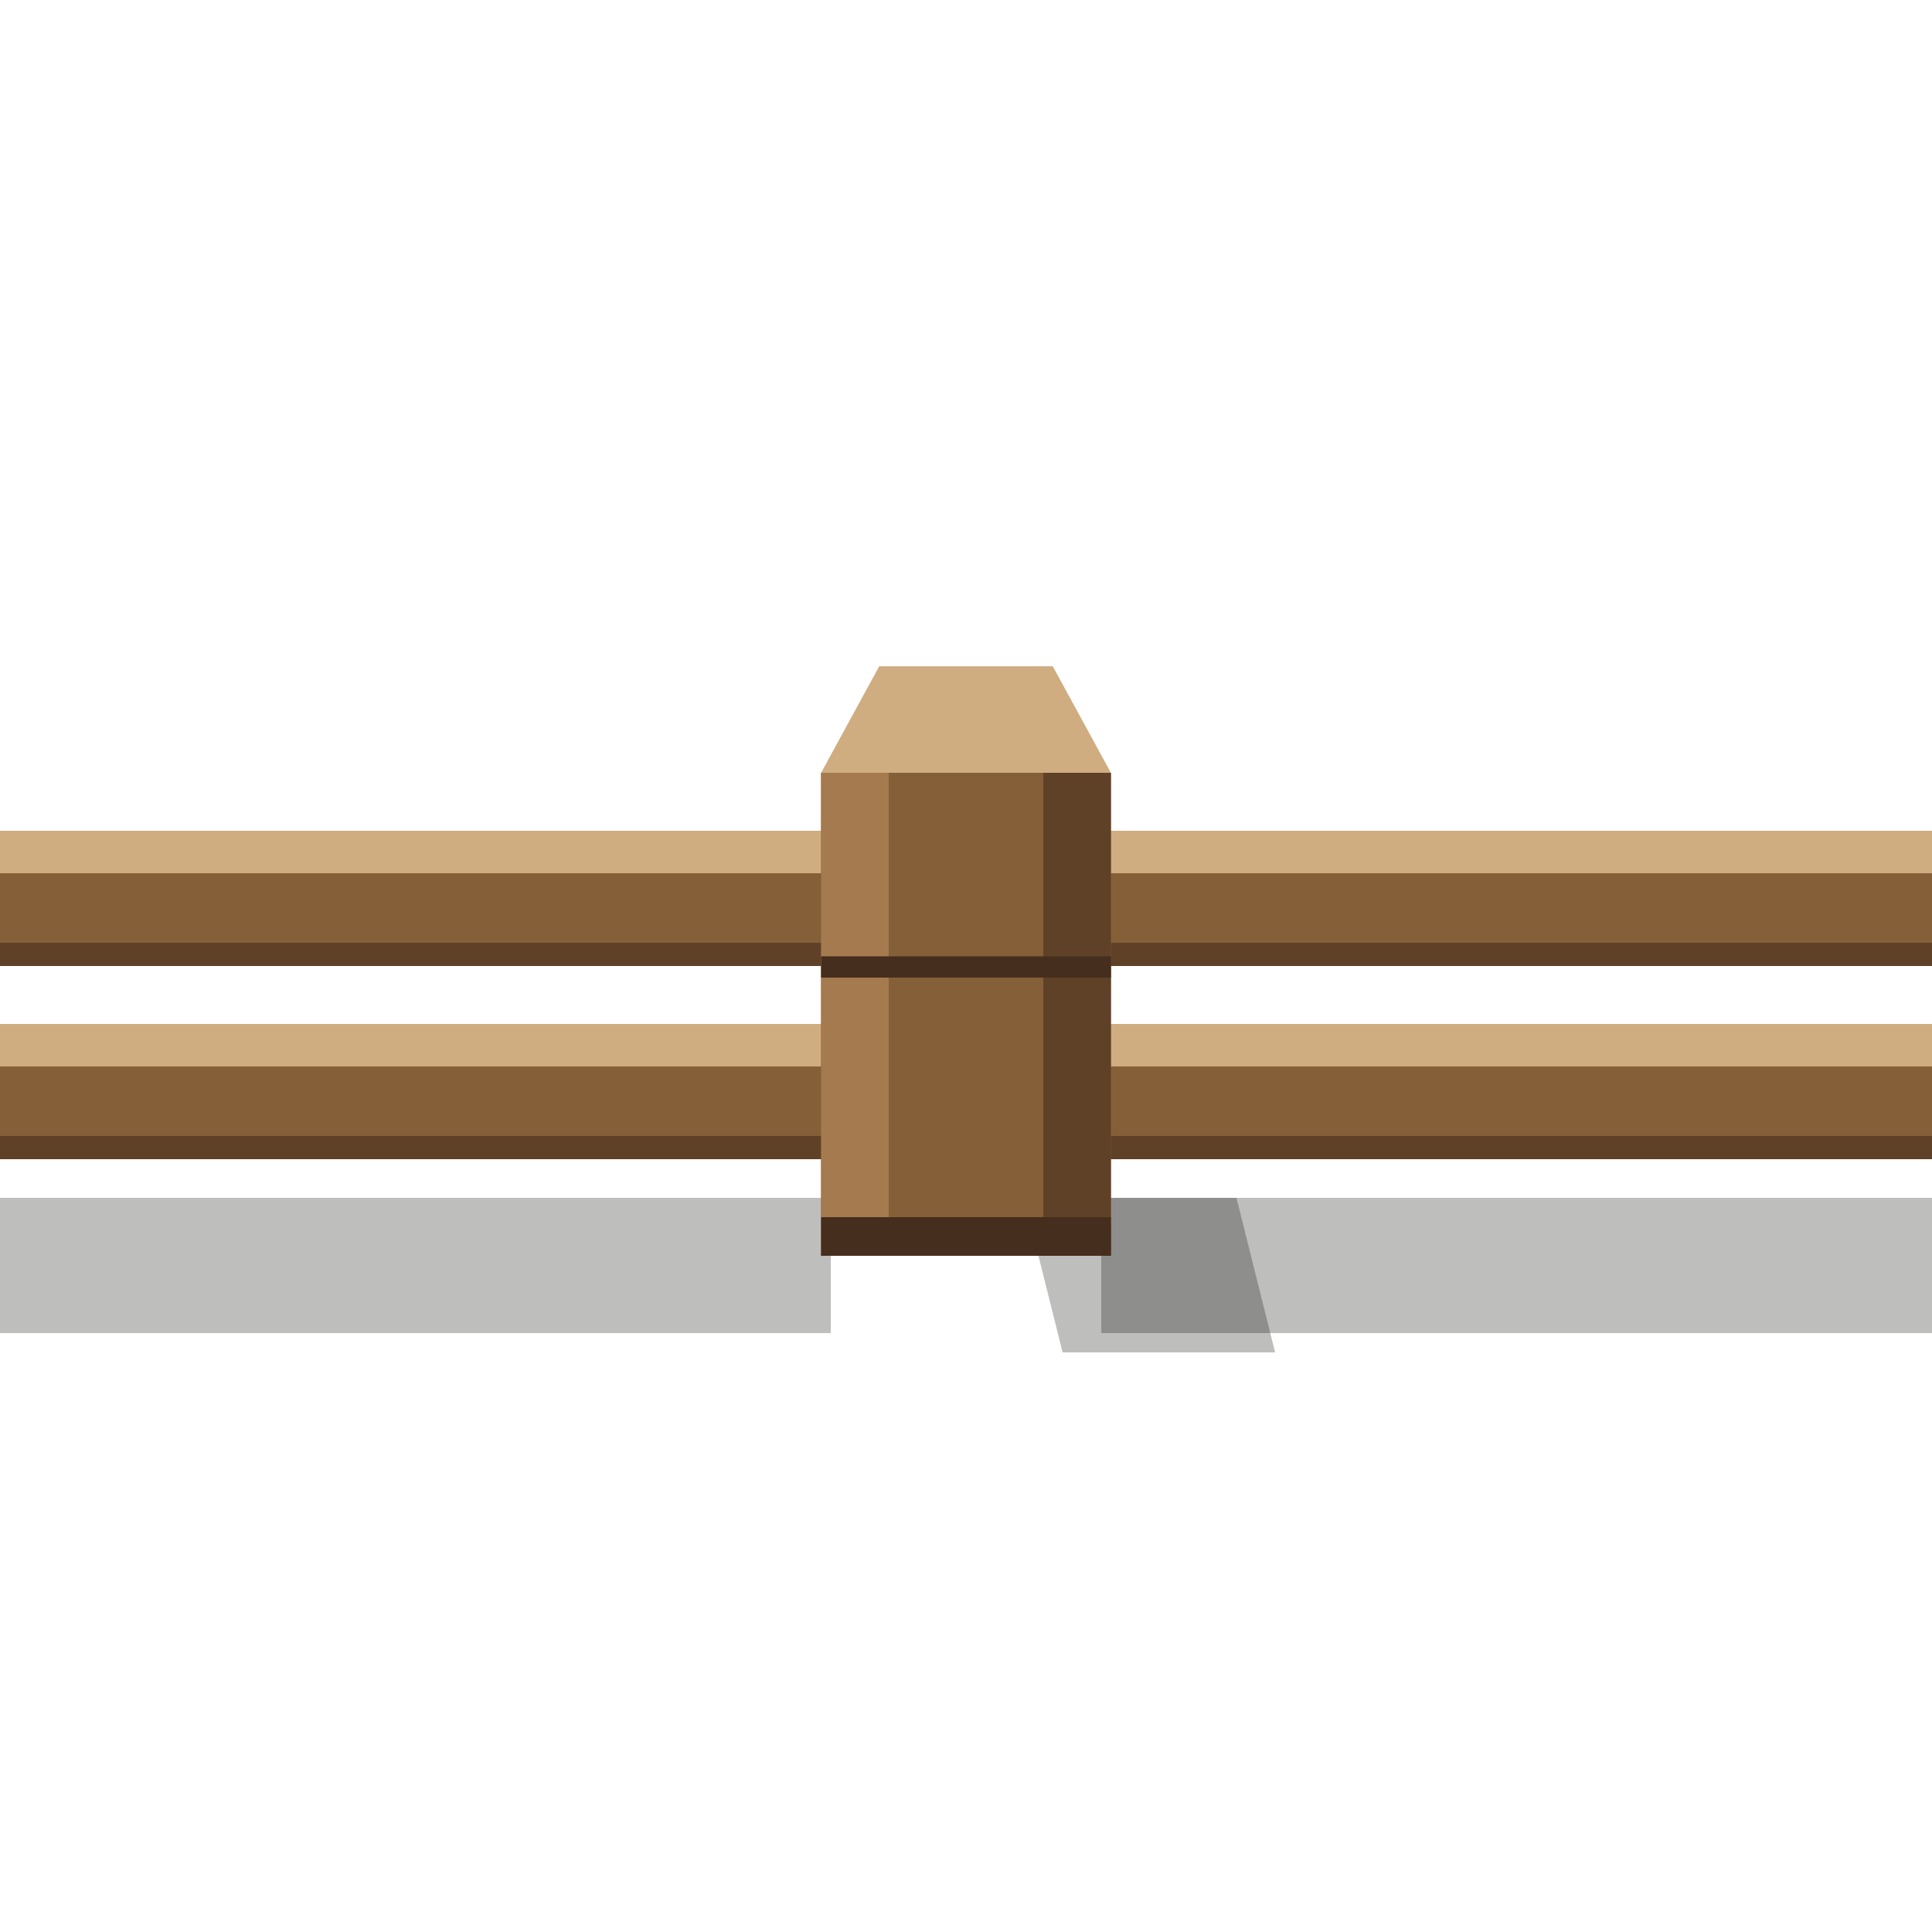
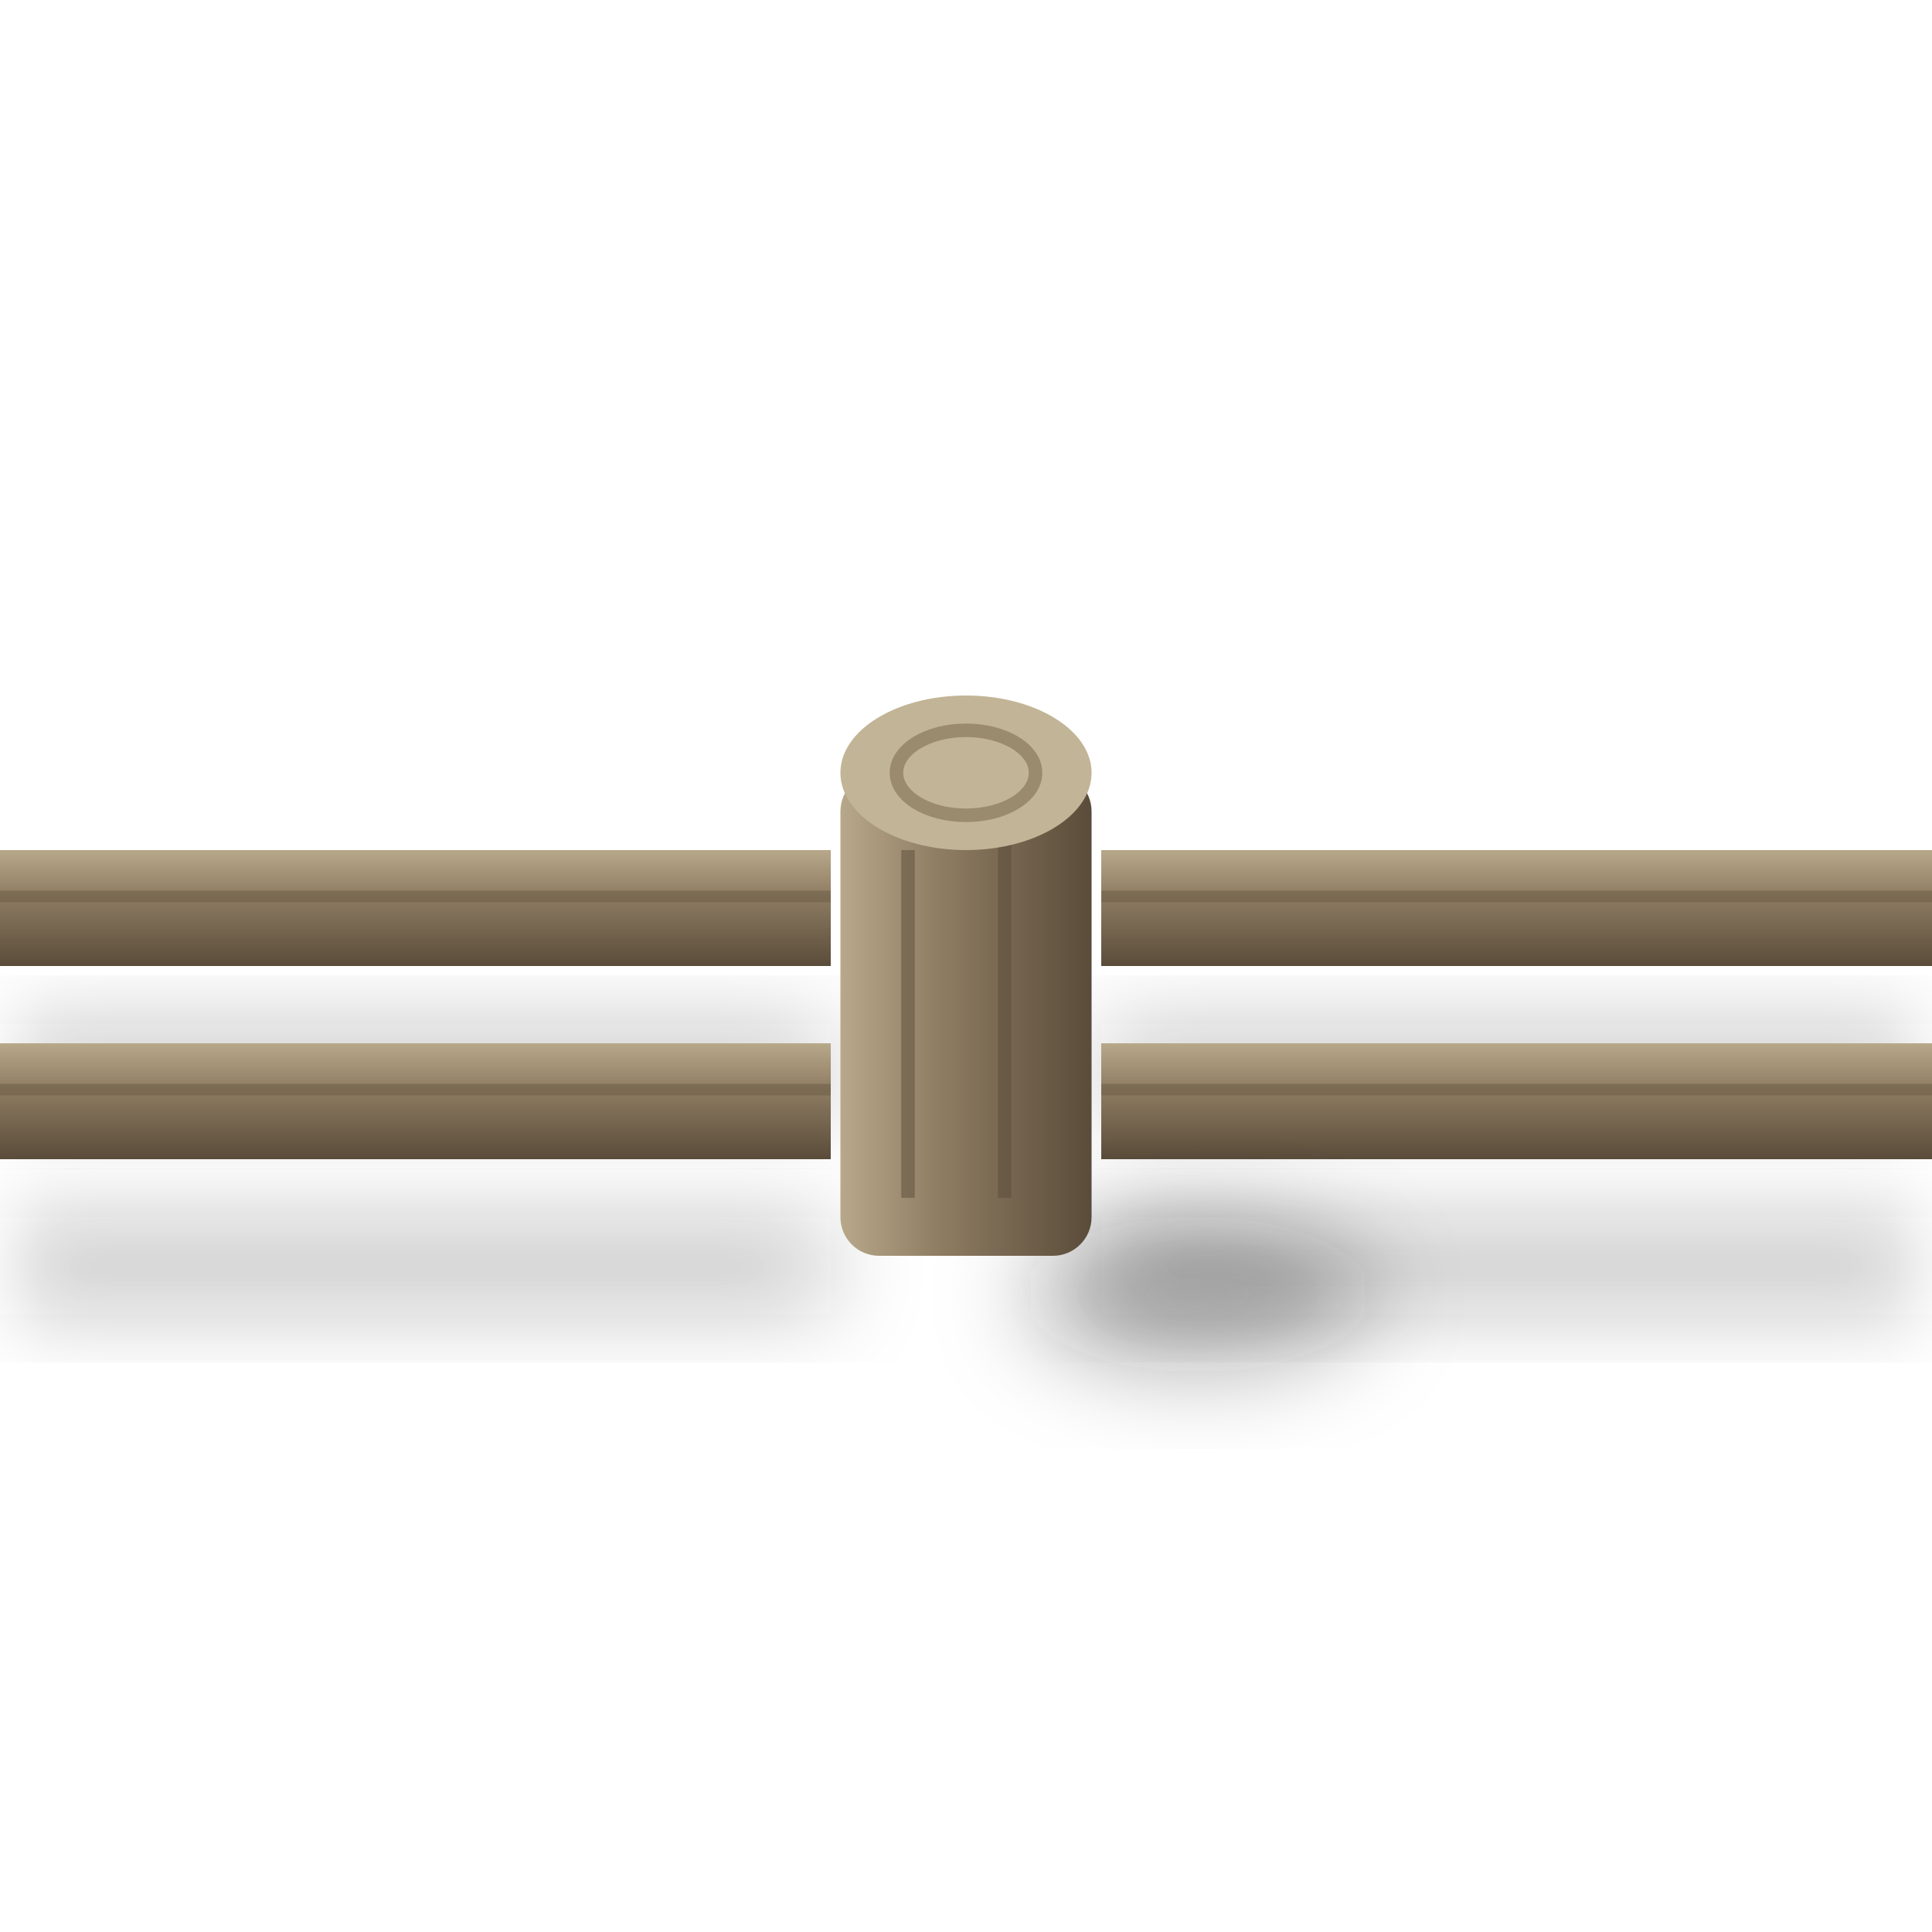
<svg xmlns="http://www.w3.org/2000/svg" viewBox="0 0 100 100" role="img" aria-label="Fence tile, connected east west">
-   <style>.d{fill:#5F4128}.f{fill:#855F37}.h{fill:#040703;fill-opacity:.26}.k{fill:#452E1D}.l{fill:#A57A4F}.t{fill:#CFAD81}</style>
-   <path class="h" d="M0 62l43 0 0 7-43 0zM57 62l43 0 0 7-43 0z" />
-   <path class="t" d="M0 43l43 0 0 2.2-43 0zM0 53l43 0 0 2.2-43 0zM57 43l43 0 0 2.2-43 0zM57 53l43 0 0 2.2-43 0z" />
-   <path class="f" d="M0 45.2l43 0 0 4.8-43 0zM0 55.2l43 0 0 4.8-43 0zM57 45.2l43 0 0 4.8-43 0zM57 55.2l43 0 0 4.8-43 0z" />
-   <path class="d" d="M0 48.8l43 0 0 1.2-43 0zM0 58.8l43 0 0 1.2-43 0zM57 48.8l43 0 0 1.2-43 0zM57 58.8l43 0 0 1.2-43 0z" />
-   <path class="h" d="M53 62l11 0 2 8-11 0z" />
-   <path class="f" d="M42.5 40l15 0 0 25-15 0z" />
-   <path class="l" d="M42.5 40l3.5 0 0 25-3.5 0zM45.5 34.5l9 0-1.5 2.3-6 0z" />
-   <path class="d" d="M54 40l3.5 0 0 25-3.5 0z" />
-   <path class="k" d="M42.5 63l15 0 0 2-15 0zM42.5 49.5l15 0 0 1.1-15 0z" />
-   <path class="t" d="M42.5 40l3-5.5 9 0 3 5.5z" />
+   <defs>
+     <filter id="soft" x="-50%" y="-50%" width="200%" height="200%">
+       <feGaussianBlur stdDeviation="2.4" />
+     </filter>
+     <linearGradient id="rw" x1="0" y1="0" x2="0" y2="1">
+       <stop offset="0" stop-color="#B8A88A" />
+       <stop offset=".4" stop-color="#8E7C62" />
+       <stop offset="1" stop-color="#5A4C3A" />
+     </linearGradient>
+     <linearGradient id="pw" x1="0" y1="0" x2="1" y2="0">
+       <stop offset="0" stop-color="#B8A88A" />
+       <stop offset=".4" stop-color="#8E7C62" />
+       <stop offset="1" stop-color="#5A4C3A" />
+     </linearGradient>
+   </defs>
+   <rect x="0" y="53" width="43" height="5" fill="#0B0E07" opacity=".22" filter="url(#soft)" />
+   <rect x="0" y="44" width="43" height="6" fill="url(#rw)" />
+   <path d="M0 46.4H43" stroke="#6A5A44" stroke-width=".6" opacity=".5" />
+   <rect x="0" y="63" width="43" height="5" fill="#0B0E07" opacity=".22" filter="url(#soft)" />
+   <rect x="0" y="54" width="43" height="6" fill="url(#rw)" />
+   <path d="M0 56.4H43" stroke="#6A5A44" stroke-width=".6" opacity=".5" />
+   <g transform="translate(57 0)">
+     <rect x="0" y="53" width="43" height="5" fill="#0B0E07" opacity=".22" filter="url(#soft)" />
+     <rect x="0" y="44" width="43" height="6" fill="url(#rw)" />
+     <path d="M0 46.4H43" stroke="#6A5A44" stroke-width=".6" opacity=".5" />
+     <rect x="0" y="63" width="43" height="5" fill="#0B0E07" opacity=".22" filter="url(#soft)" />
+     <rect x="0" y="54" width="43" height="6" fill="url(#rw)" />
+     <path d="M0 56.4H43" stroke="#6A5A44" stroke-width=".6" opacity=".5" />
+   </g>
+   <ellipse cx="62" cy="67" rx="9" ry="4" fill="#0B0E07" opacity=".3" filter="url(#soft)" />
+   <rect x="43.5" y="40" width="13" height="25" rx="2" fill="url(#pw)" />
+   <path d="M47 44v18M52 42v20" stroke="#5A4C3A" stroke-width=".7" opacity=".5" />
+   <ellipse cx="50" cy="40" rx="6.5" ry="4" fill="#C2B496" />
+   <ellipse cx="50" cy="40" rx="3.6" ry="2.2" fill="none" stroke="#9A8A6E" stroke-width=".7" />
</svg>
